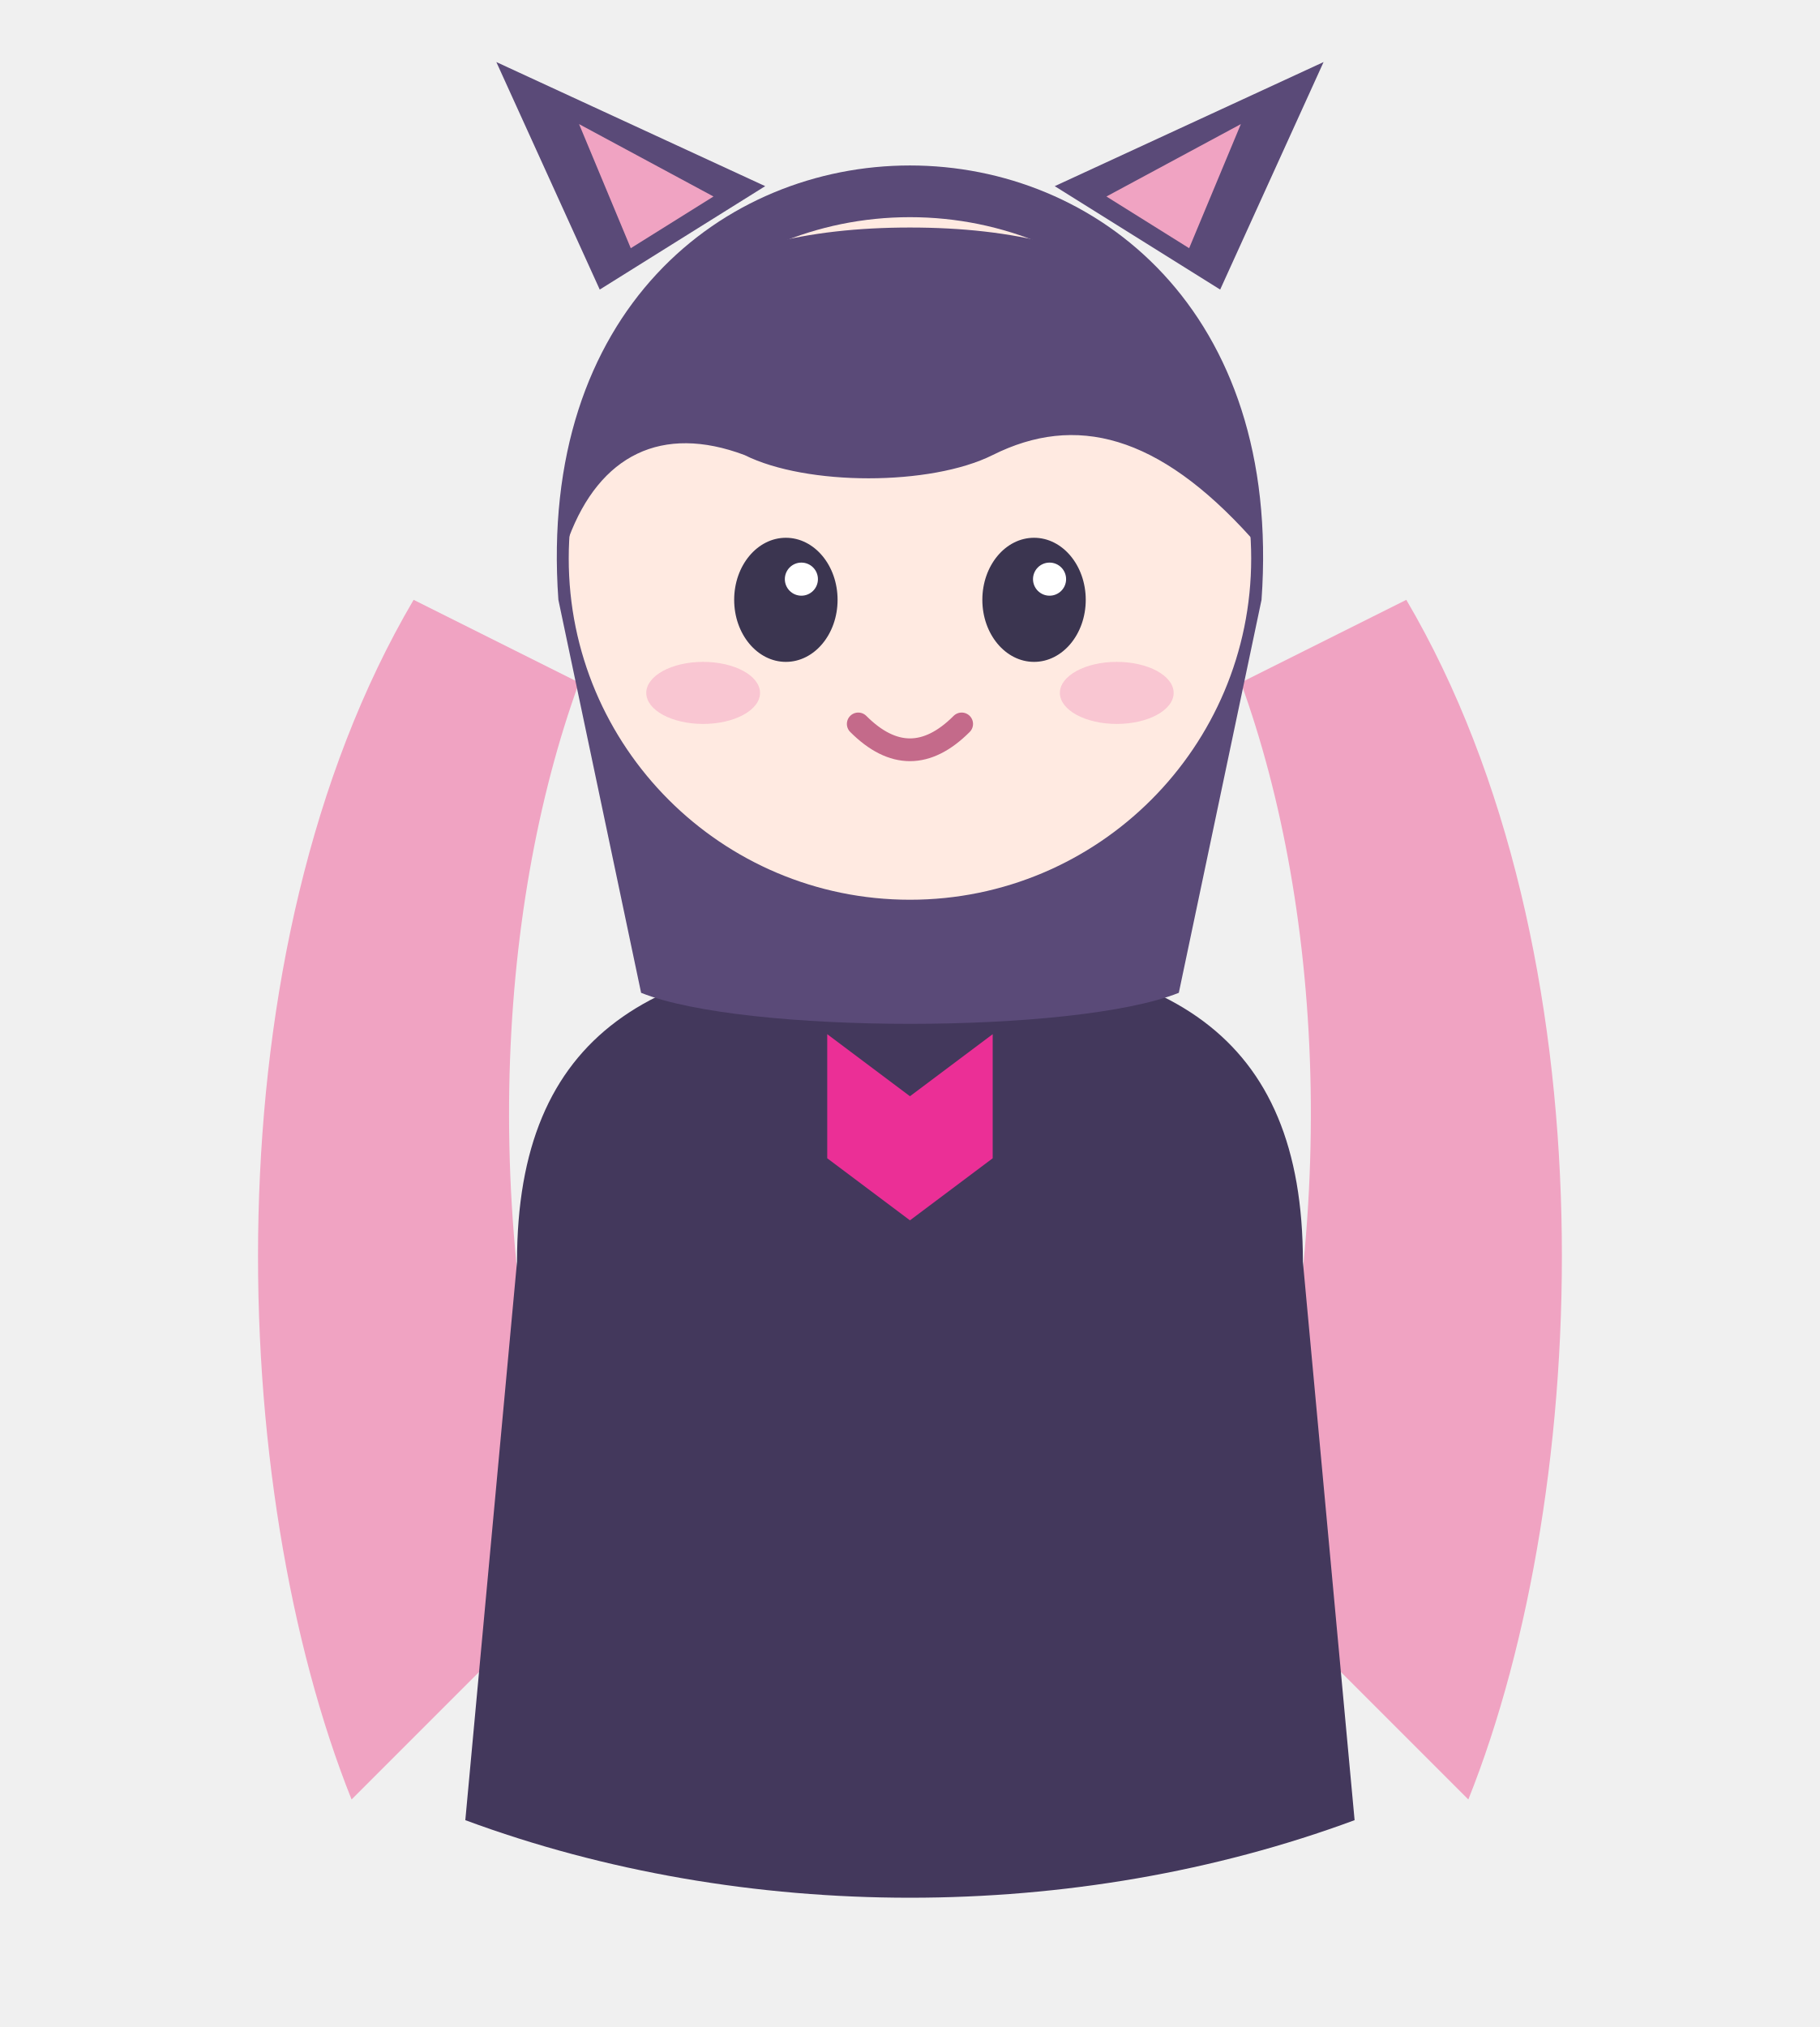
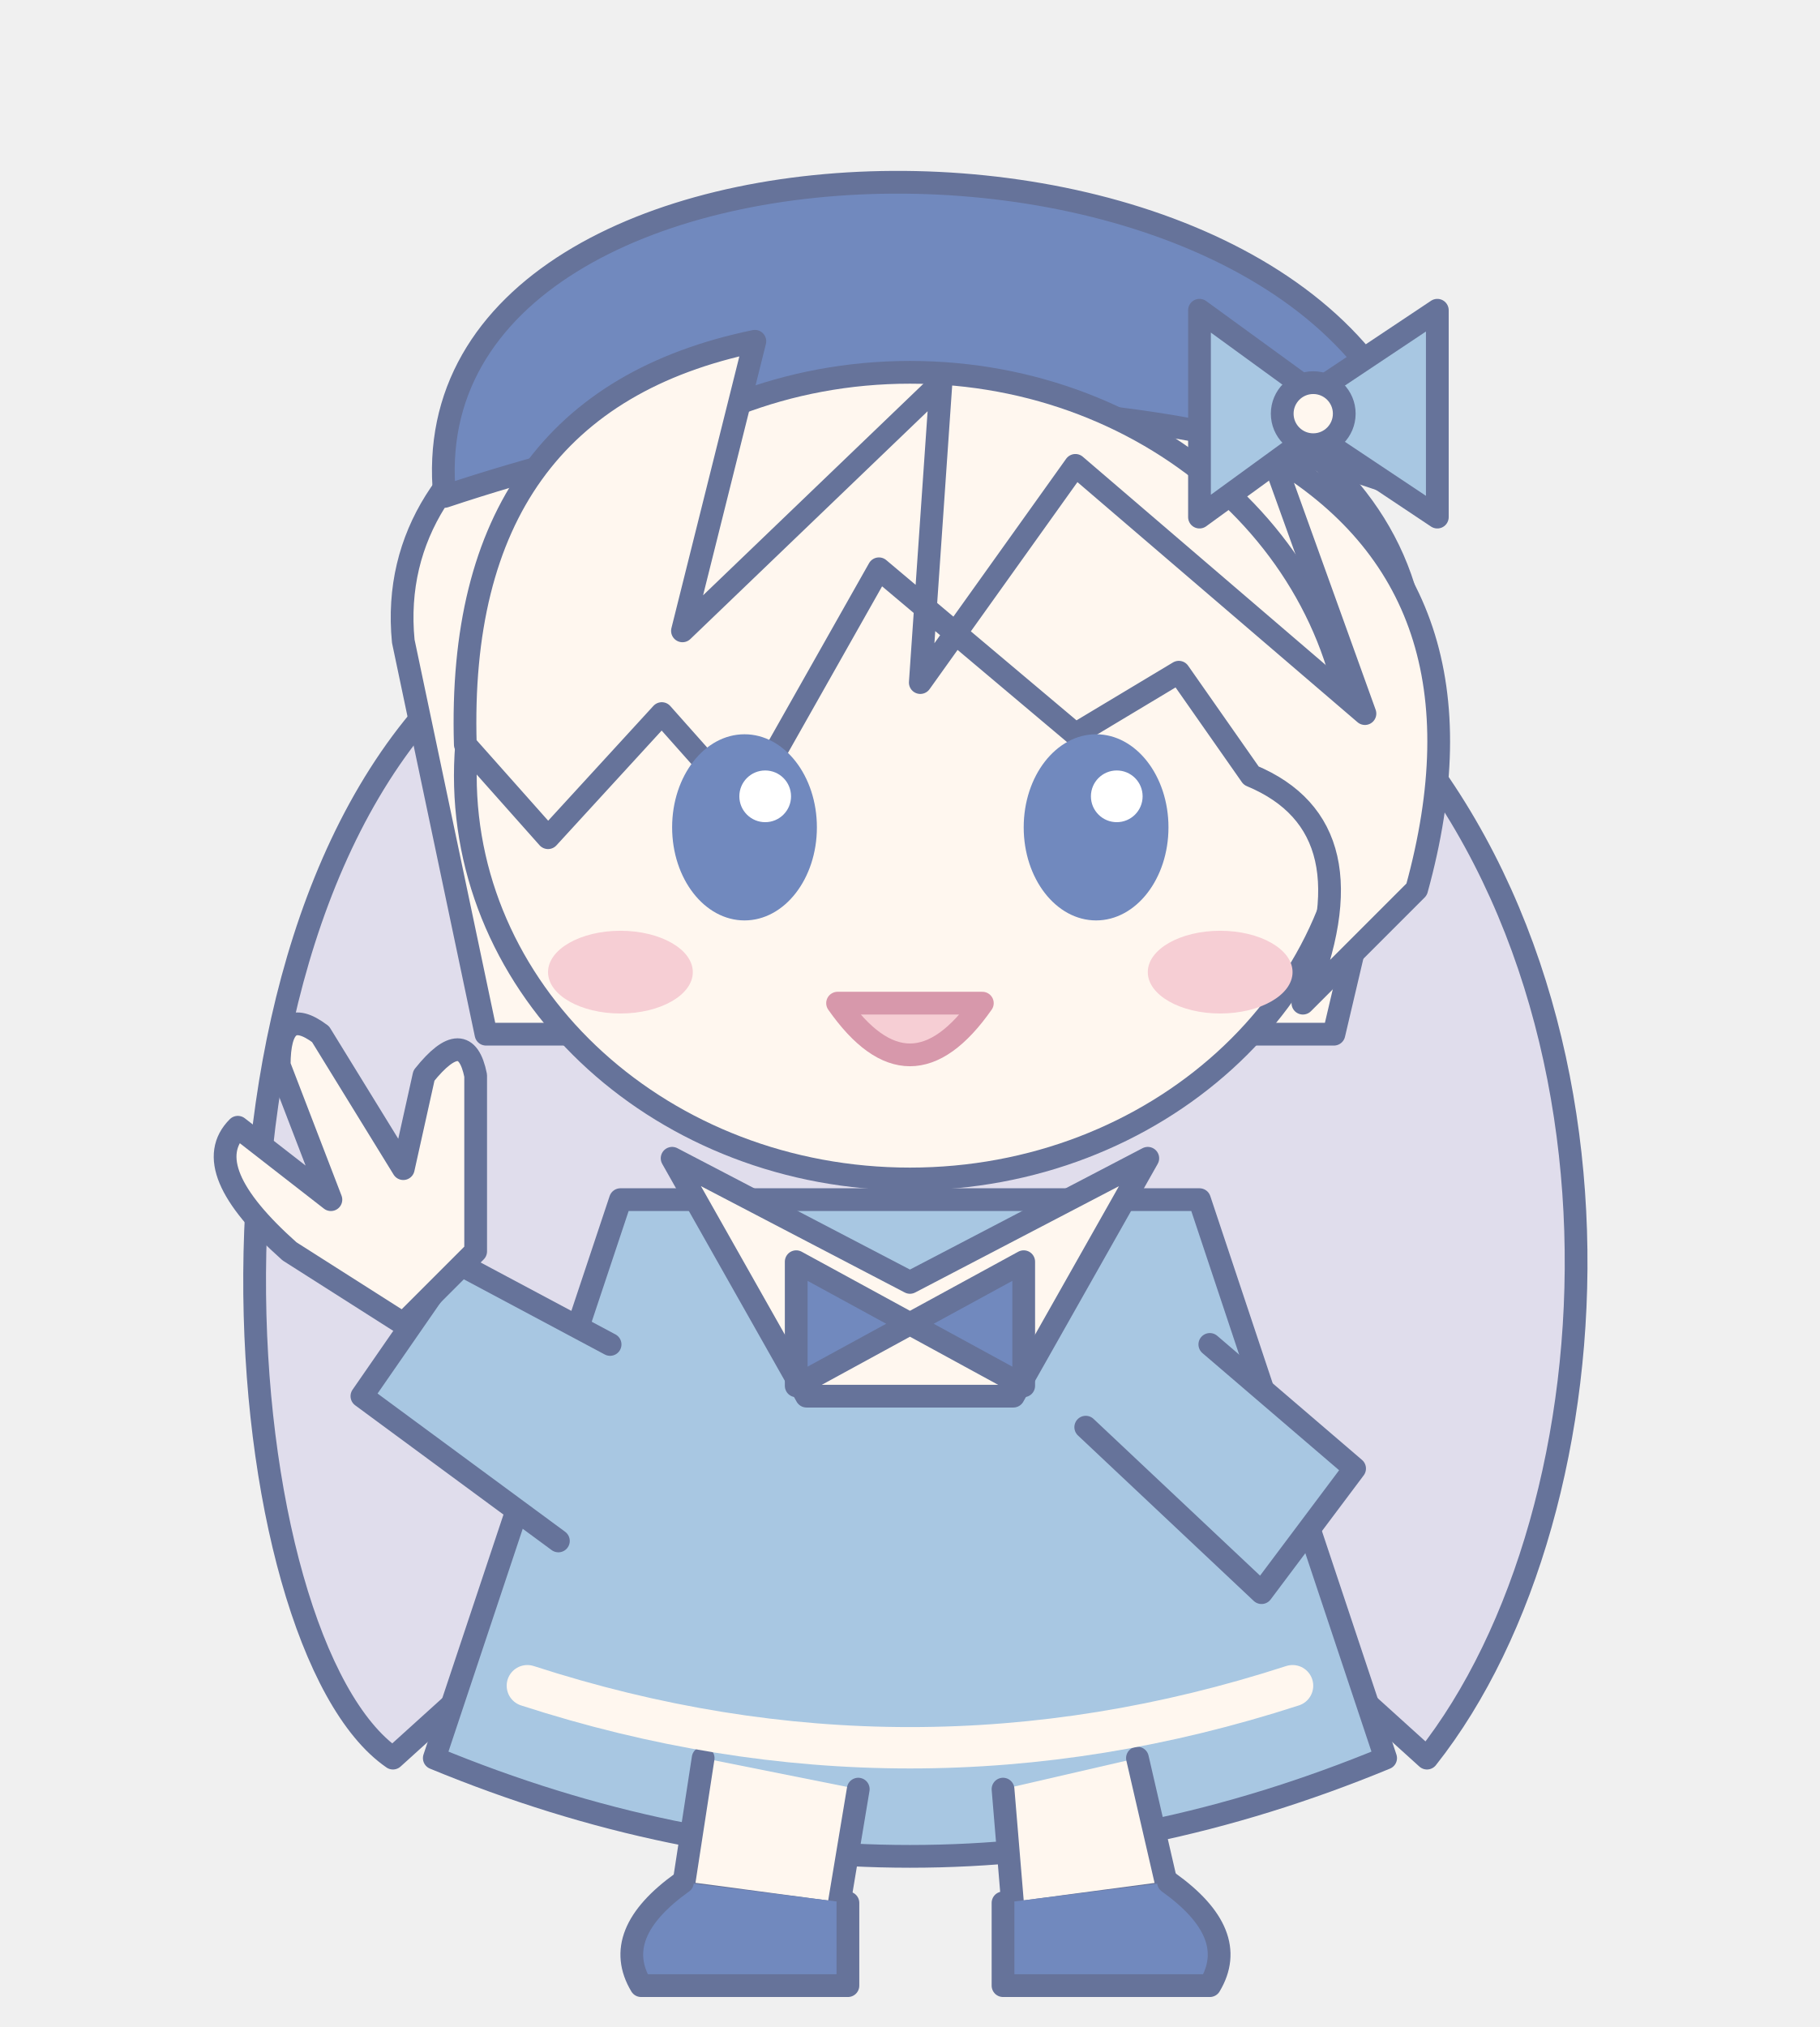
- <svg xmlns="http://www.w3.org/2000/svg" width="176" height="196" viewBox="0 0 176 196">
-   <g>
-     <path d="M40 58 C20 92 22 144 34 174 L56 152 C46 120 48 88 56 66 Z" fill="#f0a3c2" />
-     <path d="M136 58 C156 92 154 144 142 174 L120 152 C130 120 128 88 120 66 Z" fill="#f0a3c2" />
-     <path d="M50 122 C50 100 63 92 88 92 C113 92 126 100 126 122 L131 176 C104 186 72 186 45 176 Z" fill="#43385c" />
-     <path d="M80 100 L88 106 L96 100 L96 112 L88 118 L80 112 Z" fill="#eb2f96" />
-     <path d="M54 58 C52 30 70 16 88 16 C106 16 124 30 122 58 L114 96 C104 100 72 100 62 96 Z" fill="#5a4a78" />
-     <path d="M58 28 L48 6 L74 18 Z" fill="#5a4a78" />
-     <path d="M118 28 L128 6 L102 18 Z" fill="#5a4a78" />
-     <path d="M61 24 L56 12 L69 19 Z" fill="#f0a3c2" />
-     <path d="M115 24 L120 12 L107 19 Z" fill="#f0a3c2" />
-     <circle cx="88" cy="54" r="33" fill="#ffeae1" />
-     <path d="M55 52 C54 30 68 22 88 22 C108 22 122 30 121 52 C112 42 104 40 96 44 C90 47 78 47 72 44 C64 41 58 44 55 52 Z" fill="#5a4a78" />
-     <ellipse cx="76" cy="58" rx="5" ry="6" fill="#3b3550" />
-     <ellipse cx="100" cy="58" rx="5" ry="6" fill="#3b3550" />
-     <circle cx="77.5" cy="56" r="1.6" fill="#ffffff" />
-     <circle cx="101.5" cy="56" r="1.6" fill="#ffffff" />
-     <ellipse cx="68" cy="67" rx="5.5" ry="3" fill="#f8bfcf" opacity="0.85" />
-     <ellipse cx="108" cy="67" rx="5.5" ry="3" fill="#f8bfcf" opacity="0.85" />
-     <path d="M83 70 q5 5 10 0" stroke="#c46a8a" stroke-width="2.2" fill="none" stroke-linecap="round" />
-   </g>
+ <svg xmlns="http://www.w3.org/2000/svg" width="176" height="196" viewBox="0 0 176 196" fill="none" stroke="#66739a" stroke-width="2.2" stroke-linecap="round" stroke-linejoin="round">
+   <path d="M45 65C16 91 22 159 38 170l21-19h58l21 19c19-24 22-77-8-105Z" fill="#e0ddec" />
+   <path d="M60 116h56l18 54q-46 19-92 0Z" fill="#a8c7e2" />
+   <path d="m68 170-2 13 15 2 2-12m14 0 1 12 15-2-3-13" fill="#fff7ef" />
+   <path d="M66 182q-7 5-4 10h20v-8m15 0v8h20q3-5-4-10" fill="#7189be" />
+   <path d="M39 62C35 21 138 19 137 66l-8 34H47Z" fill="#fff7ef" />
+   <path d="M43 48C39 8 131 7 138 48q-44-17-95 0Z" fill="#7189be" />
+   <ellipse cx="88" cy="75" rx="43" ry="39" fill="#fff7ef" />
+   <path d="M45 72q-1-33 28-39l-7 28 25-24-2 29 15-21 28 24-9-25q22 13 14 42l-11 11q7-17-5-22l-7-10-10 6-19-16-13 23-8-9-11 12Z" fill="#fff7ef" />
+   <ellipse cx="72" cy="80" rx="7" ry="9" fill="#7189be" stroke="none" />
+   <ellipse cx="106" cy="80" rx="7" ry="9" fill="#7189be" stroke="none" />
+   <circle cx="74" cy="77" r="2.5" fill="#fff" stroke="none" />
+   <circle cx="108" cy="77" r="2.5" fill="#fff" stroke="none" />
+   <ellipse cx="60" cy="94" rx="7" ry="4" fill="#f6ced4" stroke="none" />
+   <ellipse cx="118" cy="94" rx="7" ry="4" fill="#f6ced4" stroke="none" />
+   <path d="M81 97q7 10 14 0Z" fill="#f6ced4" stroke="#d798ab" />
+   <path d="m127 38 12-8v20l-12-8-11 8V30Z" fill="#a8c7e2" />
+   <circle cx="127" cy="40" r="3" fill="#fff7ef" />
+   <path d="m65 112 23 12 23-12-13 23H78Z" fill="#fff7ef" />
+   <path d="m77 122 11 6-11 6Zm22 0-11 6 11 6Z" fill="#7189be" />
+   <path d="M59 130 44 122l-9 13 19 14m63-19 14 12-9 12-17-16" fill="#a8c7e2" />
+   <path d="m39 128-11-7q-9-8-5-12l9 7-5-13q0-6 4-3l8 13 2-9q4-5 5 0v17Z" fill="#fff7ef" />
+   <path d="M51 163q37 12 74 0" stroke="#fff7ef" stroke-width="4" />
</svg>
